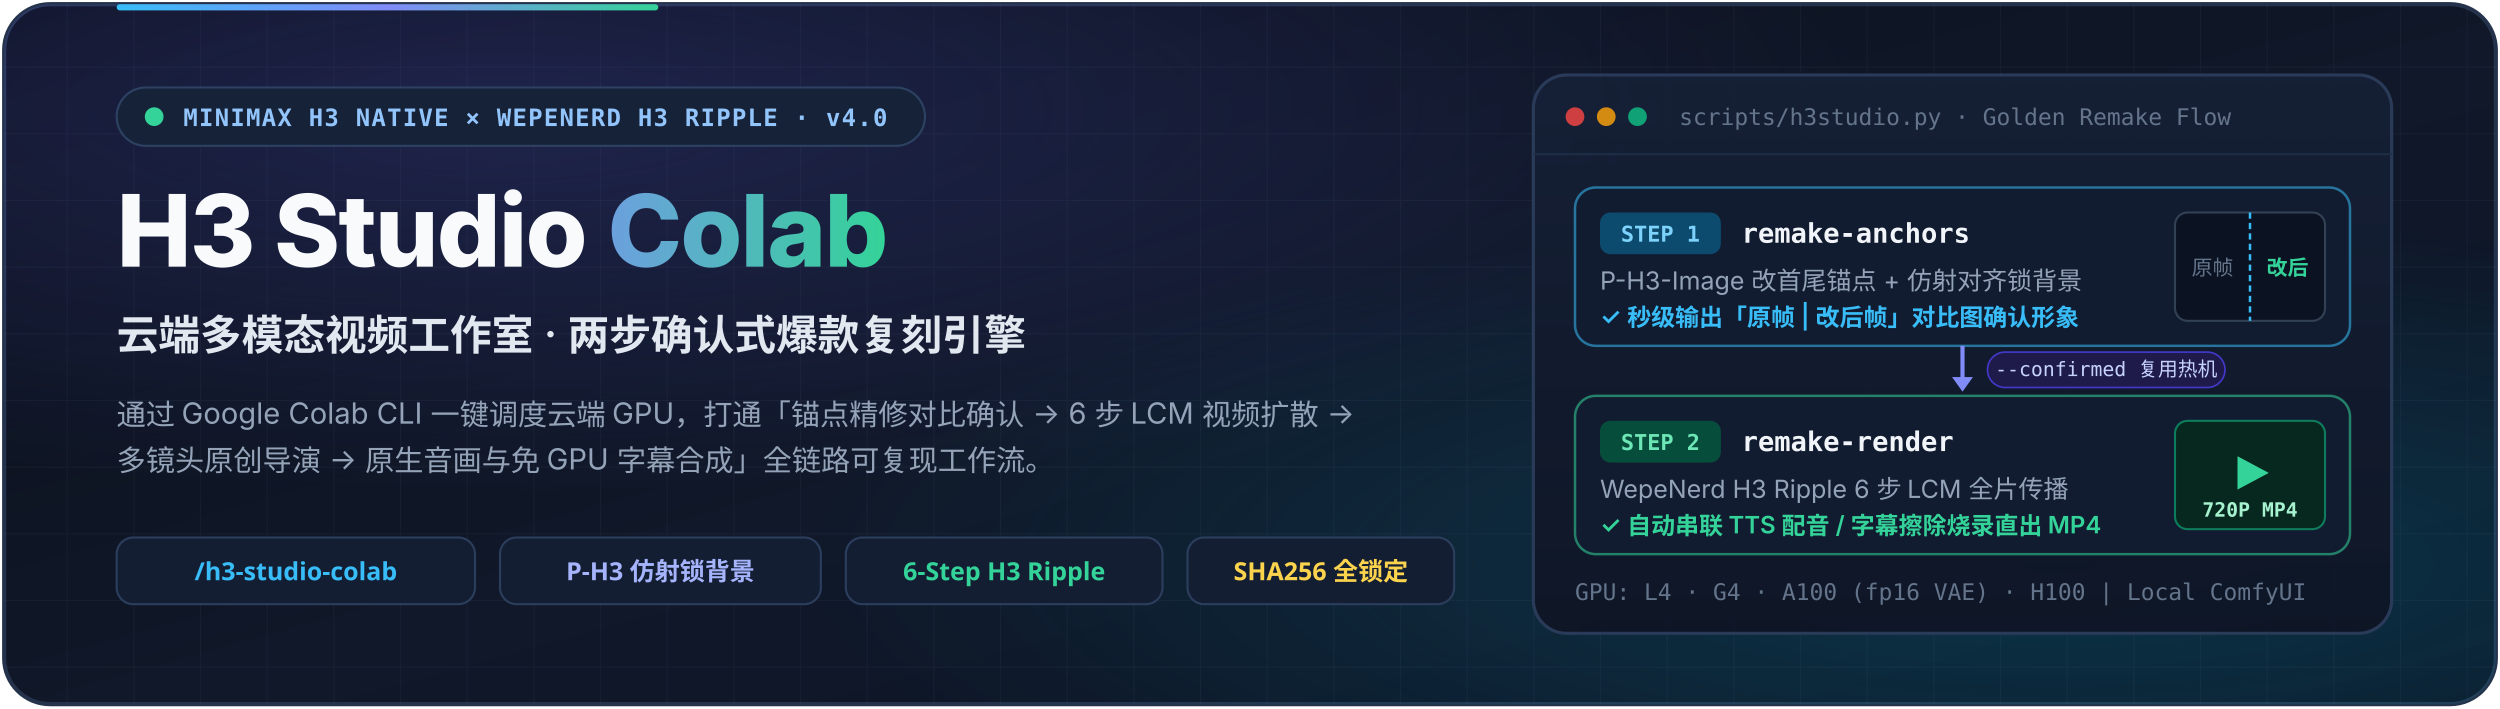
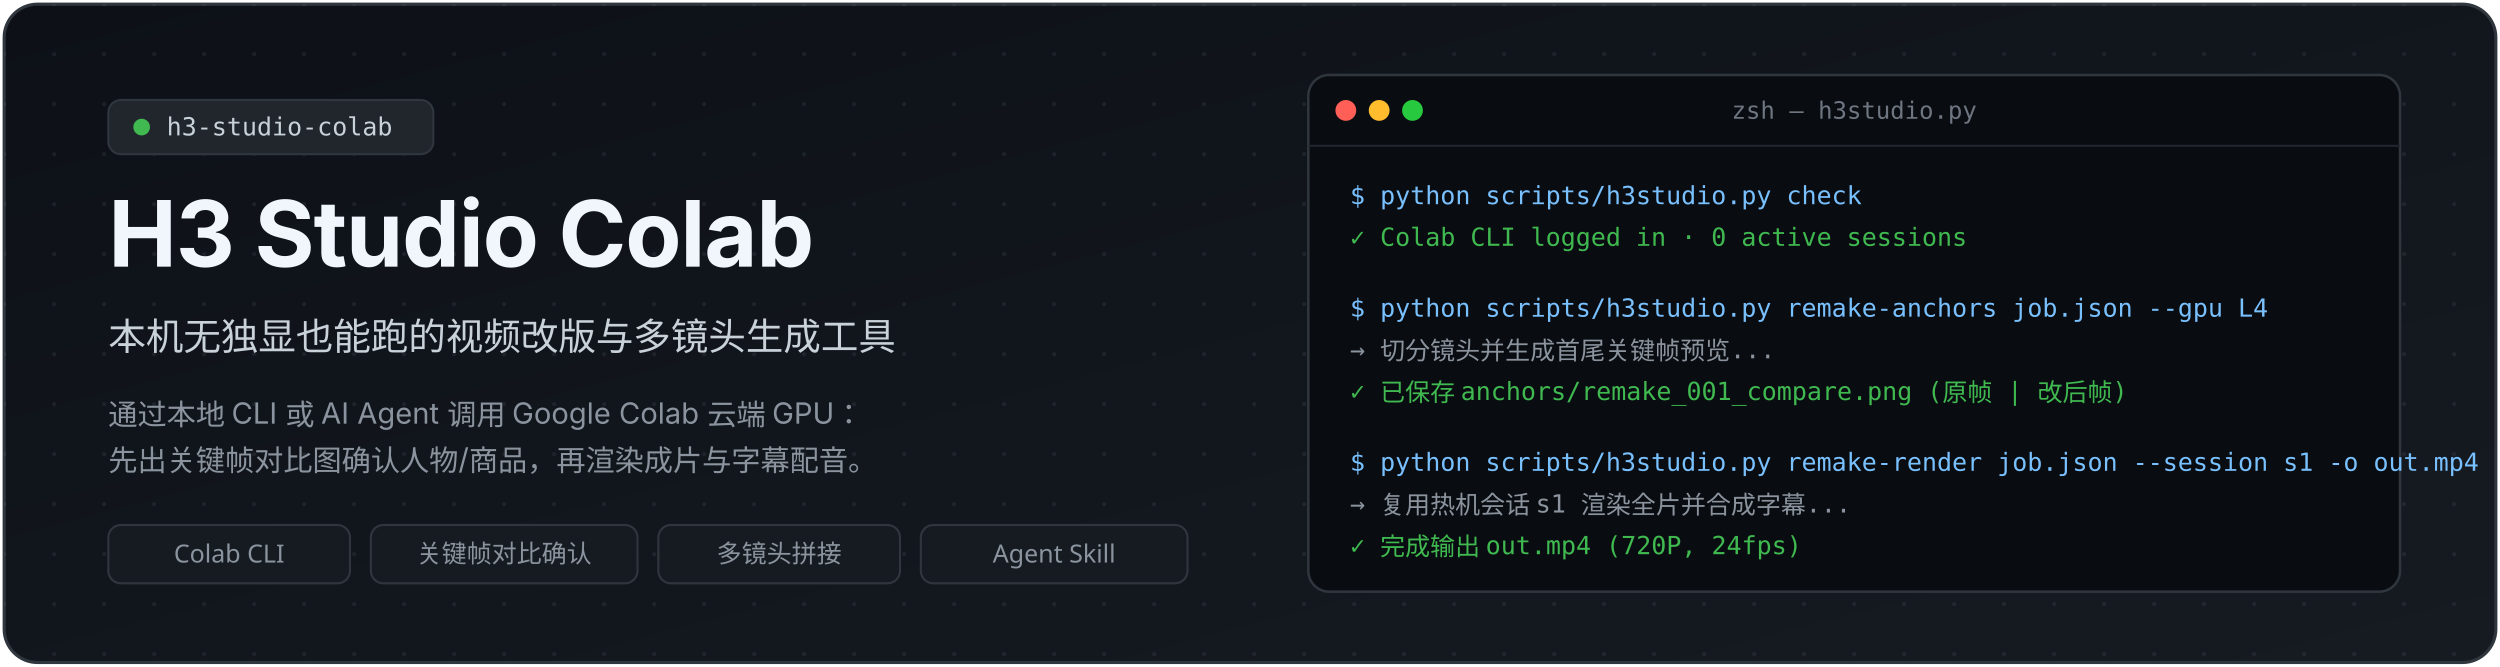
- <svg xmlns="http://www.w3.org/2000/svg" viewBox="0 0 1200 340" width="1200" height="340" role="img" aria-label="H3 Studio Colab Banner">
+ <svg xmlns="http://www.w3.org/2000/svg" viewBox="0 0 1200 320" width="1200" height="320" role="img" aria-label="H3 Studio Colab">
  <defs>
-     <linearGradient id="bgGrad" x1="0%" y1="0%" x2="100%" y2="100%">
-       <stop offset="0%" stop-color="#090D16" />
-       <stop offset="52%" stop-color="#101829" />
-       <stop offset="100%" stop-color="#0B1324" />
+     <linearGradient id="bg" x1="0%" y1="0%" x2="100%" y2="100%">
+       <stop offset="0%" stop-color="#0D1117" />
+       <stop offset="100%" stop-color="#161B22" />
    </linearGradient>
-     <linearGradient id="accentGrad" x1="0%" y1="0%" x2="100%" y2="0%">
-       <stop offset="0%" stop-color="#38BDF8" />
-       <stop offset="50%" stop-color="#818CF8" />
-       <stop offset="100%" stop-color="#34D399" />
-     </linearGradient>
-     <linearGradient id="cardGrad" x1="0%" y1="0%" x2="0%" y2="100%">
-       <stop offset="0%" stop-color="#162036" stop-opacity="0.92" />
-       <stop offset="100%" stop-color="#0E1525" stop-opacity="0.96" />
-     </linearGradient>
-     <radialGradient id="glowLeft" cx="20%" cy="15%" r="55%">
-       <stop offset="0%" stop-color="#6366F1" stop-opacity="0.22" />
-       <stop offset="100%" stop-color="#6366F1" stop-opacity="0" />
-     </radialGradient>
-     <radialGradient id="glowRight" cx="82%" cy="80%" r="50%">
-       <stop offset="0%" stop-color="#06B6D4" stop-opacity="0.20" />
-       <stop offset="100%" stop-color="#06B6D4" stop-opacity="0" />
-     </radialGradient>
-     <pattern id="gridPattern" width="32" height="32" patternUnits="userSpaceOnUse">
-       <path d="M 32 0 L 0 0 0 32" fill="none" stroke="#94A3B8" stroke-opacity="0.06" stroke-width="1" />
+     <pattern id="dots" width="24" height="24" patternUnits="userSpaceOnUse">
+       <circle cx="2" cy="2" r="1" fill="#8B949E" fill-opacity="0.12" />
    </pattern>
  </defs>
-   <rect x="2" y="2" width="1196" height="336" rx="22" fill="url(#bgGrad)" stroke="#24324B" stroke-width="2" />
-   <rect x="2" y="2" width="1196" height="336" rx="22" fill="url(#gridPattern)" />
-   <rect x="2" y="2" width="1196" height="336" rx="22" fill="url(#glowLeft)" />
-   <rect x="2" y="2" width="1196" height="336" rx="22" fill="url(#glowRight)" />
-   <rect x="56" y="2" width="260" height="3" rx="1.5" fill="url(#accentGrad)" />
-   <rect x="56" y="42" width="388" height="28" rx="14" fill="#152238" stroke="#2D4263" stroke-width="1" />
-   <circle cx="74" cy="56" r="4.5" fill="#34D399" />
-   <text x="88" y="60.5" fill="#93C5FD" font-family="'JetBrains Mono', 'SF Mono', Menlo, Consolas, monospace" font-size="11.5" font-weight="600" letter-spacing="0.6">MINIMAX H3 NATIVE  ×  WEPENERD H3 RIPPLE  ·  v4.0</text>
-   <text x="56" y="128" fill="#F8FAFC" font-family="'Inter', -apple-system, BlinkMacSystemFont, 'PingFang SC', 'Microsoft YaHei', sans-serif" font-size="48" font-weight="800" letter-spacing="-0.8">
-     H3 Studio <tspan fill="url(#accentGrad)">Colab</tspan>
+   <rect x="2" y="2" width="1196" height="316" rx="16" fill="url(#bg)" stroke="#30363D" stroke-width="1.5" />
+   <rect x="2" y="2" width="1196" height="316" rx="16" fill="url(#dots)" />
+   <rect x="52" y="48" width="156" height="26" rx="6" fill="#21262D" stroke="#30363D" stroke-width="1" />
+   <circle cx="68" cy="61" r="4" fill="#3FB950" />
+   <text x="80" y="65" fill="#C9D1D9" font-family="'SF Mono', 'JetBrains Mono', Menlo, Consolas, monospace" font-size="12">h3-studio-colab</text>
+   <text x="52" y="128" fill="#F0F6FC" font-family="-apple-system, BlinkMacSystemFont, 'Segoe UI', 'PingFang SC', 'Microsoft YaHei', sans-serif" font-size="44" font-weight="700" letter-spacing="-0.5">
+     H3 Studio Colab
  </text>
-   <text x="56" y="168" fill="#E2E8F0" font-family="'Inter', -apple-system, BlinkMacSystemFont, 'PingFang SC', 'Microsoft YaHei', sans-serif" font-size="20" font-weight="600">
-     云端多模态视频工作室 · 两步确认式爆款复刻引擎
+   <text x="52" y="168" fill="#C9D1D9" font-family="-apple-system, BlinkMacSystemFont, 'Segoe UI', 'PingFang SC', 'Microsoft YaHei', sans-serif" font-size="18" font-weight="500">
+     本机无独显也能跑的视频改版与多镜头生成工具
  </text>
-   <text x="56" y="204" fill="#94A3B8" font-family="'Inter', -apple-system, BlinkMacSystemFont, 'PingFang SC', 'Microsoft YaHei', sans-serif" font-size="14">
-     通过 Google Colab CLI 一键调度云端 GPU，打通「锚点精修对比确认 → 6 步 LCM 视频扩散 →
+   <text x="52" y="204" fill="#8B949E" font-family="-apple-system, BlinkMacSystemFont, 'Segoe UI', 'PingFang SC', 'Microsoft YaHei', sans-serif" font-size="14">
+     通过本地 CLI 或 AI Agent 调用 Google Colab 云端 GPU：
  </text>
-   <text x="56" y="226" fill="#94A3B8" font-family="'Inter', -apple-system, BlinkMacSystemFont, 'PingFang SC', 'Microsoft YaHei', sans-serif" font-size="14">
-     多镜头原创导演 → 原生音画与免 GPU 字幕合成」全链路可复现工作流。
+   <text x="52" y="226" fill="#8B949E" font-family="-apple-system, BlinkMacSystemFont, 'Segoe UI', 'PingFang SC', 'Microsoft YaHei', sans-serif" font-size="14">
+     先出关键帧对比图确认人物/商品，再渲染成片与字幕配音。
  </text>
-   <g font-family="'JetBrains Mono', 'SF Mono', Menlo, Consolas, 'PingFang SC', sans-serif" font-size="12" font-weight="600">
-     <rect x="56" y="258" width="172" height="32" rx="8" fill="#131E33" stroke="#2C3E5D" />
-     <text x="142" y="278.5" fill="#38BDF8" text-anchor="middle">/h3-studio-colab</text>
-     <rect x="240" y="258" width="154" height="32" rx="8" fill="#131E33" stroke="#2C3E5D" />
-     <text x="317" y="278.5" fill="#A5B4FC" text-anchor="middle">P-H3 仿射锁背景</text>
-     <rect x="406" y="258" width="152" height="32" rx="8" fill="#131E33" stroke="#2C3E5D" />
-     <text x="482" y="278.5" fill="#34D399" text-anchor="middle">6-Step H3 Ripple</text>
-     <rect x="570" y="258" width="128" height="32" rx="8" fill="#131E33" stroke="#2C3E5D" />
-     <text x="634" y="278.5" fill="#FCD34D" text-anchor="middle">SHA256 全锁定</text>
+   <g font-family="'SF Mono', 'JetBrains Mono', Menlo, Consolas, 'PingFang SC', sans-serif" font-size="12" fill="#8B949E">
+     <rect x="52" y="252" width="116" height="28" rx="6" fill="#161B22" stroke="#30363D" />
+     <text x="110" y="270" text-anchor="middle">Colab CLI</text>
+     <rect x="178" y="252" width="128" height="28" rx="6" fill="#161B22" stroke="#30363D" />
+     <text x="242" y="270" text-anchor="middle">关键帧对比确认</text>
+     <rect x="316" y="252" width="116" height="28" rx="6" fill="#161B22" stroke="#30363D" />
+     <text x="374" y="270" text-anchor="middle">多镜头拼接</text>
+     <rect x="442" y="252" width="128" height="28" rx="6" fill="#161B22" stroke="#30363D" />
+     <text x="506" y="270" text-anchor="middle">Agent Skill</text>
  </g>
-   <g transform="translate(736, 36)">
-     <rect x="0" y="0" width="412" height="268" rx="16" fill="url(#cardGrad)" stroke="#2A3B59" stroke-width="1.5" />
-     <circle cx="20" cy="20" r="4.5" fill="#EF4444" fill-opacity="0.85" />
-     <circle cx="35" cy="20" r="4.5" fill="#F59E0B" fill-opacity="0.85" />
-     <circle cx="50" cy="20" r="4.5" fill="#10B981" fill-opacity="0.85" />
-     <text x="70" y="24" fill="#64748B" font-family="'JetBrains Mono', 'SF Mono', monospace" font-size="11">scripts/h3studio.py · Golden Remake Flow</text>
-     <line x1="0" y1="38" x2="412" y2="38" stroke="#1E2D45" stroke-width="1" />
-     <rect x="20" y="54" width="372" height="76" rx="10" fill="#111C30" stroke="#38BDF8" stroke-opacity="0.55" stroke-width="1.2" />
-     <rect x="32" y="66" width="58" height="20" rx="5" fill="#0C4A6E" />
-     <text x="61" y="80" fill="#7DD3FC" font-family="'JetBrains Mono', monospace" font-size="10.5" font-weight="700" text-anchor="middle">STEP 1</text>
-     <text x="100" y="80.5" fill="#F1F5F9" font-family="'JetBrains Mono', 'PingFang SC', monospace" font-size="13" font-weight="700">remake-anchors</text>
-     <text x="32" y="103" fill="#94A3B8" font-family="'Inter', 'PingFang SC', sans-serif" font-size="12">P-H3-Image 改首尾锚点 + 仿射对齐锁背景</text>
-     <text x="32" y="120" fill="#38BDF8" font-family="'Inter', 'PingFang SC', sans-serif" font-size="11.5" font-weight="600">✓ 秒级输出「原帧 | 改后帧」对比图确认形象</text>
-     <rect x="308" y="66" width="72" height="52" rx="6" fill="#0B1322" stroke="#334155" stroke-width="1" />
-     <line x1="344" y1="66" x2="344" y2="118" stroke="#38BDF8" stroke-width="1.2" stroke-dasharray="3,2" />
-     <text x="326" y="96" fill="#64748B" font-family="'Inter', 'PingFang SC', sans-serif" font-size="10" text-anchor="middle">原帧</text>
-     <text x="362" y="96" fill="#34D399" font-family="'Inter', 'PingFang SC', sans-serif" font-size="10" font-weight="700" text-anchor="middle">改后</text>
-     <line x1="206" y1="130" x2="206" y2="148" stroke="#818CF8" stroke-width="2" />
-     <polygon points="201,145 211,145 206,152" fill="#818CF8" />
-     <rect x="218" y="133" width="114" height="17" rx="8.5" fill="#1E1B4B" stroke="#4338CA" stroke-width="0.8" />
-     <text x="275" y="144.5" fill="#C7D2FE" font-family="'JetBrains Mono', 'PingFang SC', monospace" font-size="9.5" text-anchor="middle">--confirmed 复用热机</text>
-     <rect x="20" y="154" width="372" height="76" rx="10" fill="#111C30" stroke="#34D399" stroke-opacity="0.55" stroke-width="1.2" />
-     <rect x="32" y="166" width="58" height="20" rx="5" fill="#064E3B" />
-     <text x="61" y="180" fill="#6EE7B7" font-family="'JetBrains Mono', monospace" font-size="10.5" font-weight="700" text-anchor="middle">STEP 2</text>
-     <text x="100" y="180.5" fill="#F1F5F9" font-family="'JetBrains Mono', 'PingFang SC', monospace" font-size="13" font-weight="700">remake-render</text>
-     <text x="32" y="203" fill="#94A3B8" font-family="'Inter', 'PingFang SC', sans-serif" font-size="12">WepeNerd H3 Ripple 6 步 LCM 全片传播</text>
-     <text x="32" y="220" fill="#34D399" font-family="'Inter', 'PingFang SC', sans-serif" font-size="11.5" font-weight="600">✓ 自动串联 TTS 配音 / 字幕擦除烧录直出 MP4</text>
-     <rect x="308" y="166" width="72" height="52" rx="6" fill="#06281E" stroke="#10B981" stroke-opacity="0.6" stroke-width="1" />
-     <polygon points="338,183 338,199 353,191" fill="#34D399" />
-     <text x="344" y="212" fill="#A7F3D0" font-family="'JetBrains Mono', monospace" font-size="9.5" font-weight="700" text-anchor="middle">720P MP4</text>
-     <text x="20" y="252" fill="#64748B" font-family="'JetBrains Mono', monospace" font-size="11">GPU: L4 · G4 · A100 (fp16 VAE) · H100  |  Local ComfyUI</text>
+   <g transform="translate(628, 36)">
+     <rect x="0" y="0" width="524" height="248" rx="10" fill="#090C10" stroke="#30363D" stroke-width="1.2" />
+     <line x1="0" y1="34" x2="524" y2="34" stroke="#21262D" stroke-width="1" />
+     <circle cx="18" cy="17" r="5" fill="#FF5F56" />
+     <circle cx="34" cy="17" r="5" fill="#FFBD2E" />
+     <circle cx="50" cy="17" r="5" fill="#27C93F" />
+     <text x="262" y="21" fill="#6E7681" font-family="'SF Mono', Menlo, Consolas, monospace" font-size="11.5" text-anchor="middle">zsh — h3studio.py</text>
+     <g font-family="'SF Mono', 'JetBrains Mono', Menlo, Consolas, 'PingFang SC', monospace" font-size="12">
+       <text x="20" y="62" fill="#79C0FF">$ python scripts/h3studio.py check</text>
+       <text x="20" y="82" fill="#3FB950">✓ Colab CLI logged in · 0 active sessions</text>
+       <text x="20" y="116" fill="#79C0FF">$ python scripts/h3studio.py remake-anchors job.json --gpu L4</text>
+       <text x="20" y="136" fill="#8B949E">→ 切分镜头并生成首尾关键帧预览...</text>
+       <text x="20" y="156" fill="#3FB950">✓ 已保存 anchors/remake_001_compare.png (原帧 | 改后帧)</text>
+       <text x="20" y="190" fill="#79C0FF">$ python scripts/h3studio.py remake-render job.json --session s1 -o out.mp4</text>
+       <text x="20" y="210" fill="#8B949E">→ 复用热机会话 s1 渲染全片并合成字幕...</text>
+       <text x="20" y="230" fill="#3FB950">✓ 完成输出 out.mp4 (720P, 24fps)</text>
+     </g>
  </g>
</svg>
